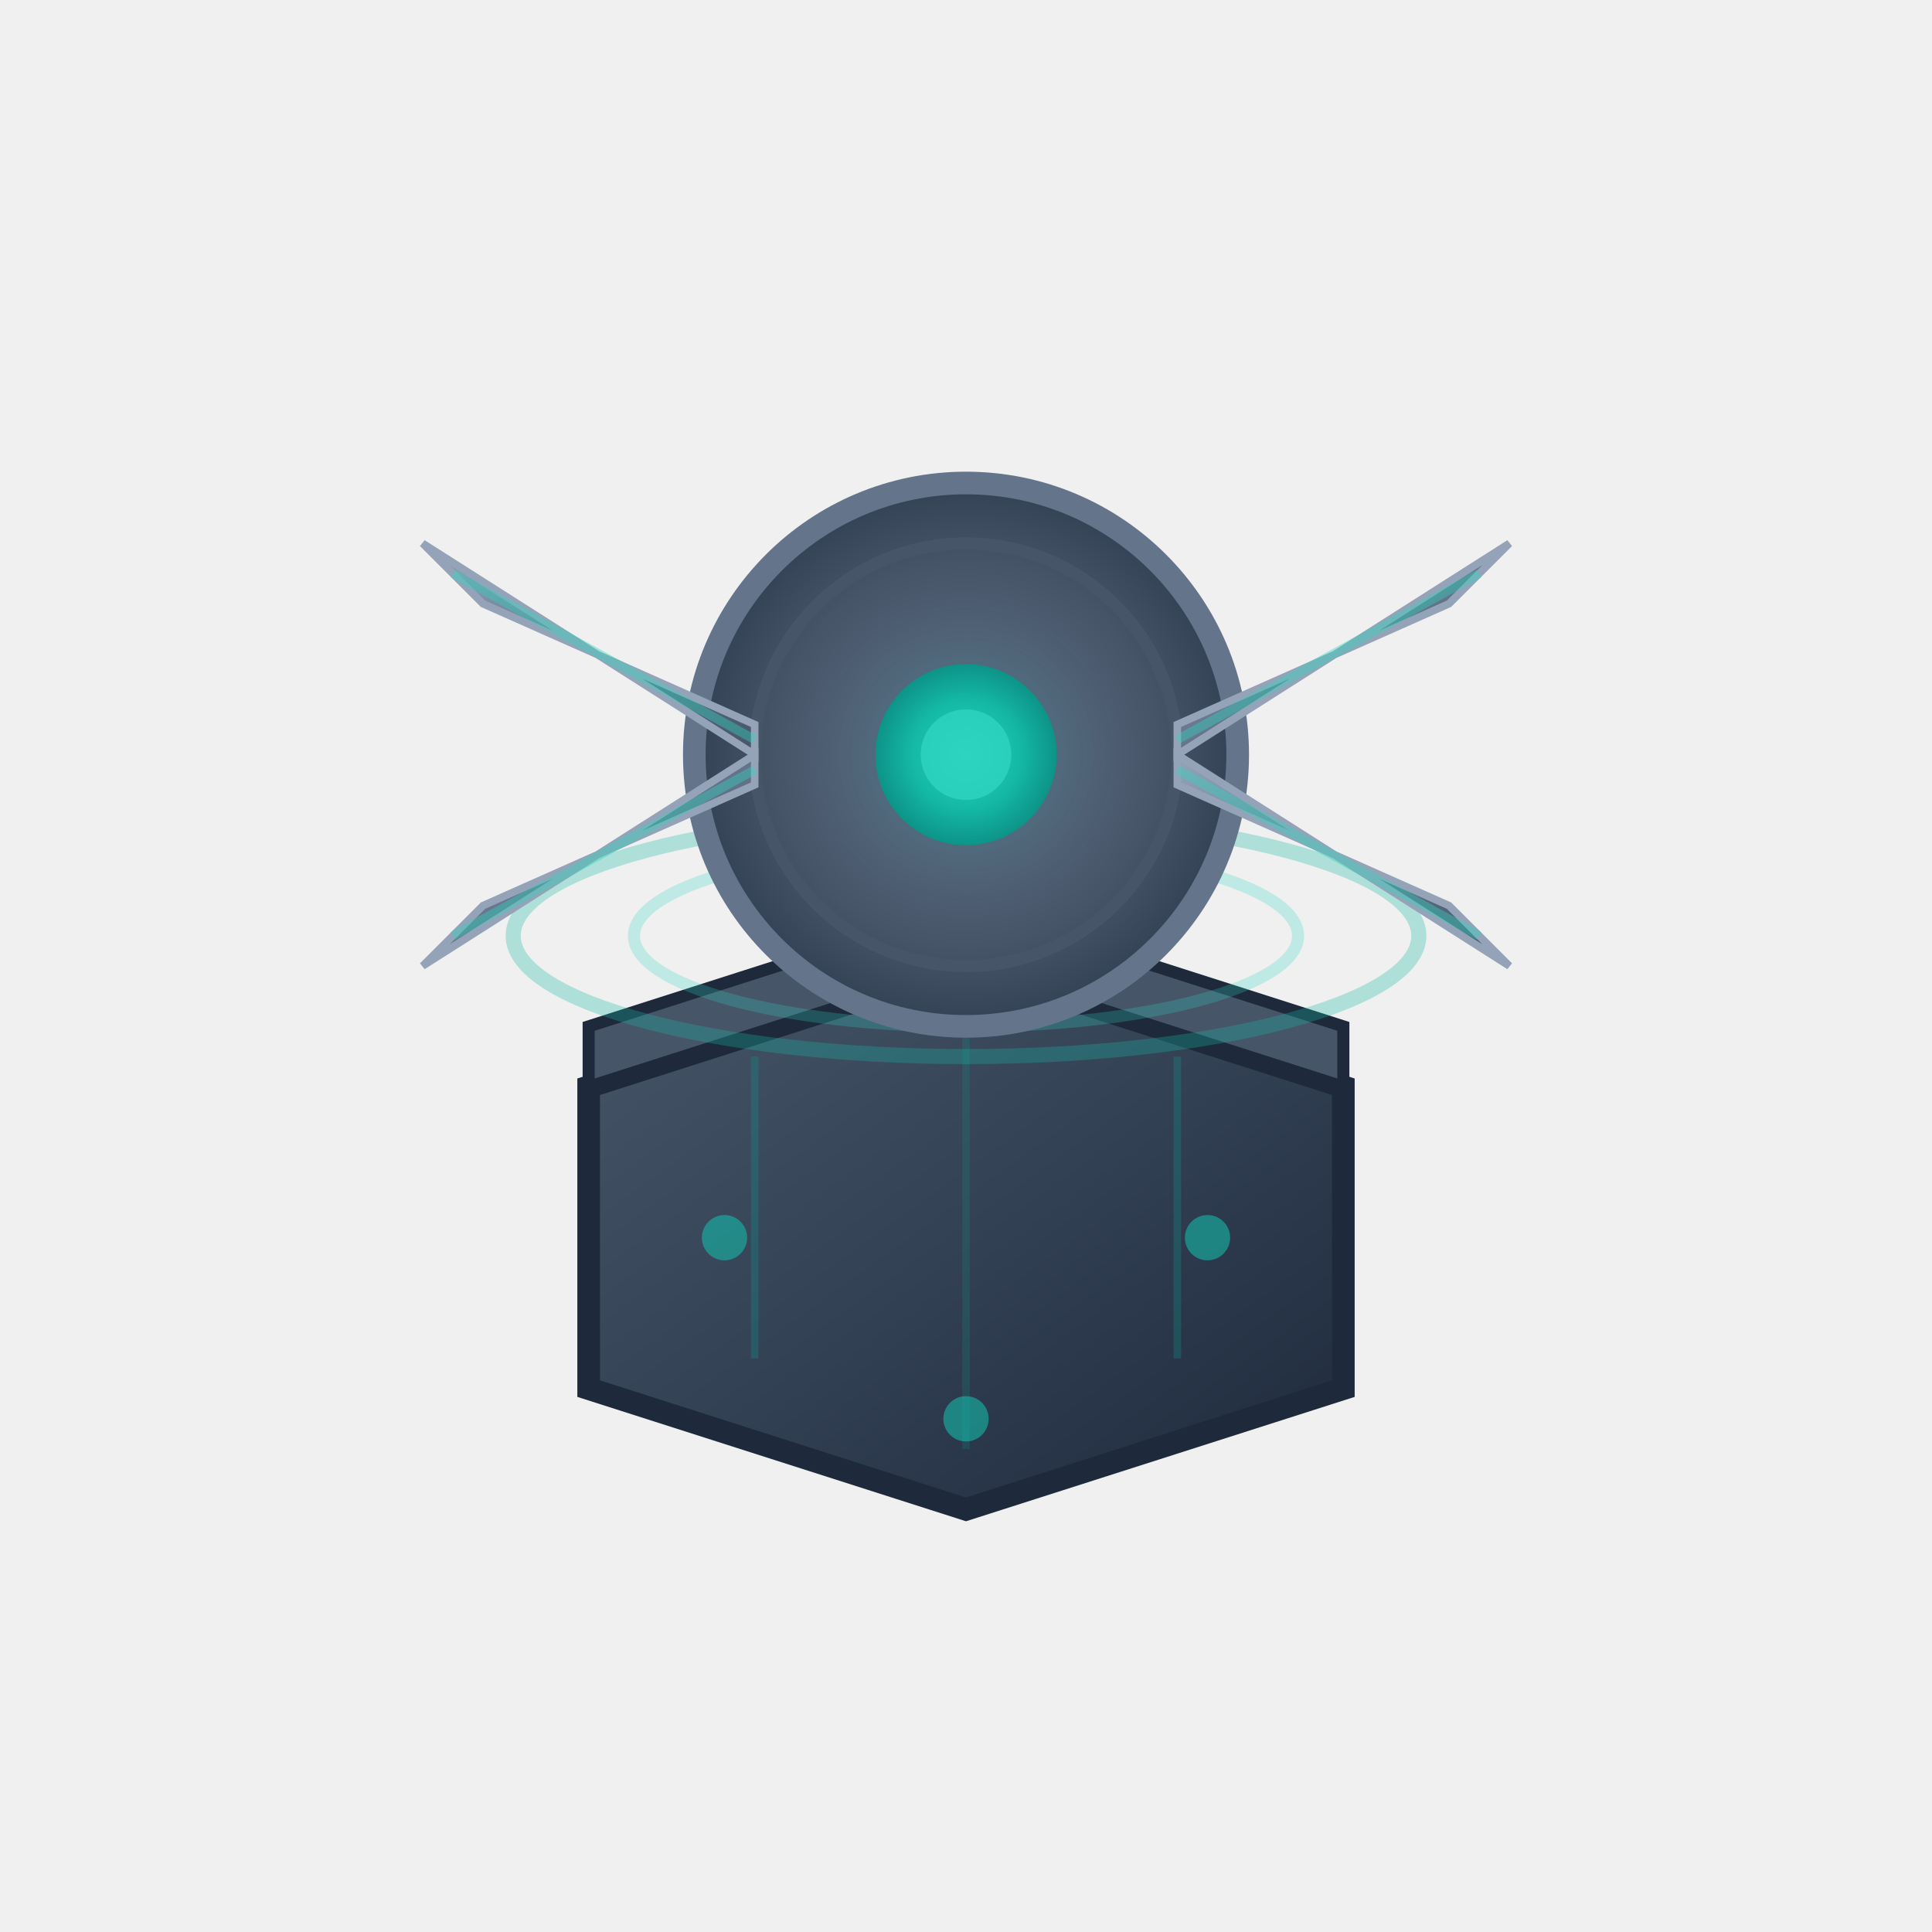
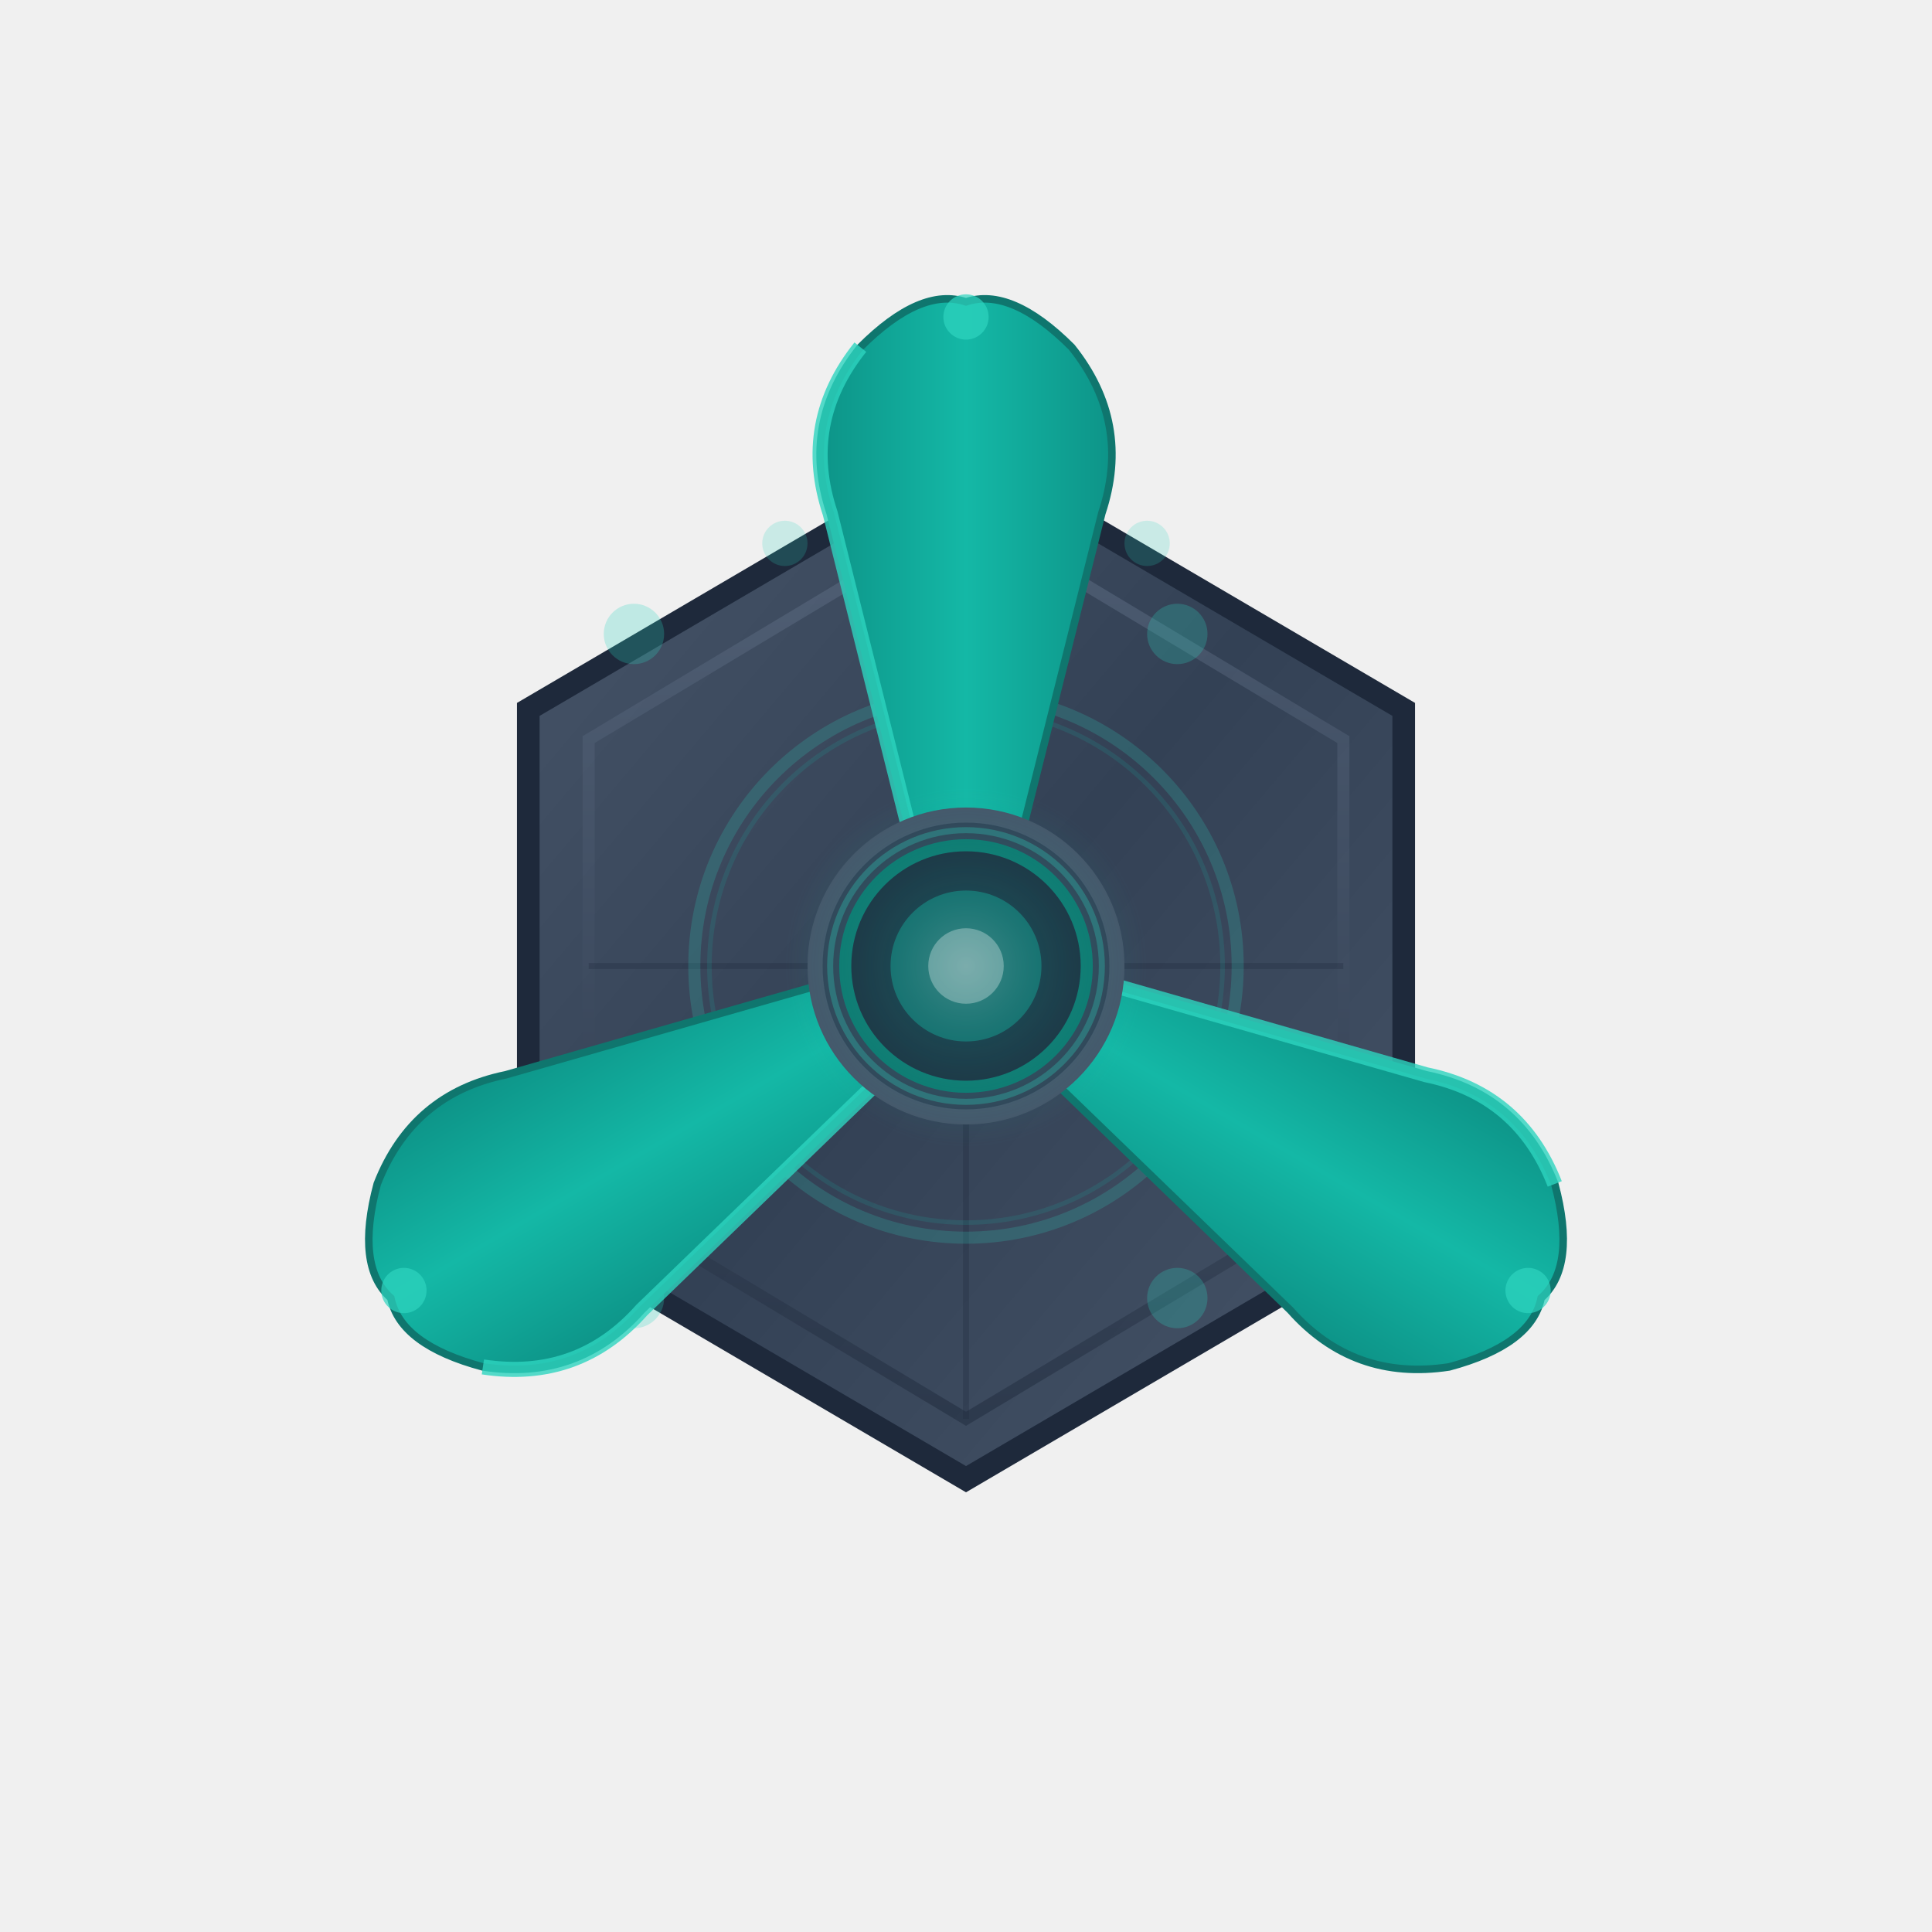
<svg xmlns="http://www.w3.org/2000/svg" viewBox="0 0 128 128">
  <defs>
-     <linearGradient id="base-g" x1="0%" y1="0%" x2="100%" y2="100%">
+     <radialGradient id="coreGlow" cx="50%" cy="50%" r="50%">
+       <stop offset="0%" stop-color="#ffffff" stop-opacity="0.6" />
+       <stop offset="40%" stop-color="#14b8a6" stop-opacity="0.4" />
+       <stop offset="100%" stop-color="#14b8a6" stop-opacity="0" />
+     </radialGradient>
+     <linearGradient id="bladeFill" x1="0%" y1="0%" x2="100%" y2="0%">
+       <stop offset="0%" stop-color="#0d9488" />
+       <stop offset="50%" stop-color="#14b8a6" />
+       <stop offset="100%" stop-color="#0d9488" />
+     </linearGradient>
+     <linearGradient id="edgeGlow" x1="0%" y1="0%" x2="0%" y2="100%">
+       <stop offset="0%" stop-color="#2dd4bf" stop-opacity="0.9" />
+       <stop offset="100%" stop-color="#2dd4bf" stop-opacity="0.2" />
+     </linearGradient>
+     <linearGradient id="baseFill" x1="0%" y1="0%" x2="100%" y2="100%">
      <stop offset="0%" stop-color="#475569" />
      <stop offset="50%" stop-color="#334155" />
-       <stop offset="100%" stop-color="#1e293b" />
-     </linearGradient>
-     <radialGradient id="hub-g" cx="50%" cy="50%" r="50%">
-       <stop offset="0%" stop-color="#64748b" />
-       <stop offset="70%" stop-color="#475569" />
-       <stop offset="100%" stop-color="#334155" />
-     </radialGradient>
-     <radialGradient id="core-g" cx="50%" cy="50%" r="50%">
-       <stop offset="0%" stop-color="#2dd4bf" />
-       <stop offset="60%" stop-color="#14b8a6" />
-       <stop offset="100%" stop-color="#0d9488" />
-     </radialGradient>
-     <radialGradient id="core-glow" cx="50%" cy="50%" r="50%">
-       <stop offset="0%" stop-color="#14b8a6" stop-opacity="0.4" />
-       <stop offset="100%" stop-color="#0d9488" stop-opacity="0" />
-     </radialGradient>
-     <linearGradient id="blade-g" x1="0%" y1="0%" x2="100%" y2="100%">
-       <stop offset="0%" stop-color="#94a3b8" />
-       <stop offset="50%" stop-color="#64748b" />
      <stop offset="100%" stop-color="#475569" />
    </linearGradient>
+     <linearGradient id="hexHighlight" x1="0%" y1="0%" x2="0%" y2="100%">
+       <stop offset="0%" stop-color="#64748b" stop-opacity="0.5" />
+       <stop offset="100%" stop-color="#1e293b" stop-opacity="0.5" />
+     </linearGradient>
  </defs>
-   <polygon points="64,100 89,92 89,72 64,64 39,72 39,92" fill="url(#base-g)" stroke="#1e293b" stroke-width="1.5" />
-   <polygon points="64,64 89,72 89,68 64,60 39,68 39,72" fill="#475569" stroke="#1e293b" stroke-width="0.8" />
-   <line x1="50" y1="70" x2="50" y2="90" stroke="#0d9488" stroke-width="0.5" opacity="0.3" />
-   <line x1="78" y1="70" x2="78" y2="90" stroke="#0d9488" stroke-width="0.5" opacity="0.3" />
-   <line x1="64" y1="66" x2="64" y2="96" stroke="#0d9488" stroke-width="0.5" opacity="0.2" />
-   <ellipse cx="64" cy="62" rx="30" ry="8" fill="none" stroke="#14b8a6" stroke-width="1" opacity="0.3" />
-   <ellipse cx="64" cy="62" rx="22" ry="6" fill="none" stroke="#2dd4bf" stroke-width="0.8" opacity="0.25" />
-   <circle cx="64" cy="50" r="18" fill="url(#hub-g)" stroke="#64748b" stroke-width="1.5" />
-   <circle cx="64" cy="50" r="14" fill="none" stroke="#475569" stroke-width="0.8" />
-   <polygon points="78,50 100,36 96,40 78,48" fill="url(#blade-g)" stroke="#94a3b8" stroke-width="0.5" />
-   <line x1="78" y1="49" x2="98" y2="38" stroke="#2dd4bf" stroke-width="0.6" opacity="0.4" />
-   <polygon points="78,50 100,64 96,60 78,52" fill="url(#blade-g)" stroke="#94a3b8" stroke-width="0.5" />
-   <line x1="78" y1="51" x2="98" y2="62" stroke="#2dd4bf" stroke-width="0.6" opacity="0.4" />
-   <polygon points="50,50 28,64 32,60 50,52" fill="url(#blade-g)" stroke="#94a3b8" stroke-width="0.5" />
-   <line x1="50" y1="51" x2="30" y2="62" stroke="#2dd4bf" stroke-width="0.6" opacity="0.4" />
-   <polygon points="50,50 28,36 32,40 50,48" fill="url(#blade-g)" stroke="#94a3b8" stroke-width="0.5" />
-   <line x1="50" y1="49" x2="30" y2="38" stroke="#2dd4bf" stroke-width="0.6" opacity="0.4" />
-   <circle cx="64" cy="50" r="10" fill="url(#core-glow)" opacity="0.5" />
-   <circle cx="64" cy="50" r="6" fill="url(#core-g)" />
-   <circle cx="64" cy="50" r="3" fill="#2dd4bf" opacity="0.8" />
-   <circle cx="48" cy="82" r="1.5" fill="#14b8a6" opacity="0.6" />
-   <circle cx="80" cy="82" r="1.5" fill="#14b8a6" opacity="0.6" />
-   <circle cx="64" cy="94" r="1.5" fill="#14b8a6" opacity="0.6" />
+   <polygon points="64,30 93,47 93,81 64,98 35,81 35,47" fill="url(#baseFill)" stroke="#1e293b" stroke-width="1.5" />
+   <polygon points="64,34 89,49 89,79 64,94 39,79 39,49" fill="none" stroke="url(#hexHighlight)" stroke-width="0.8" />
+   <line x1="64" y1="34" x2="64" y2="94" stroke="#1e293b" stroke-width="0.4" opacity="0.3" />
+   <line x1="39" y1="64" x2="89" y2="64" stroke="#1e293b" stroke-width="0.4" opacity="0.3" />
+   <circle cx="78" cy="42" r="2" fill="#2dd4bf" opacity="0.25" />
+   <circle cx="78" cy="86" r="2" fill="#2dd4bf" opacity="0.25" />
+   <circle cx="42" cy="86" r="2" fill="#2dd4bf" opacity="0.25" />
+   <circle cx="42" cy="42" r="2" fill="#2dd4bf" opacity="0.25" />
+   <circle cx="52" cy="36" r="1.5" fill="#2dd4bf" opacity="0.2" />
+   <circle cx="76" cy="36" r="1.5" fill="#2dd4bf" opacity="0.2" />
+   <circle cx="64" cy="64" r="18" fill="none" stroke="#2dd4bf" stroke-width="0.8" opacity="0.2" />
+   <circle cx="64" cy="64" r="17" fill="none" stroke="#14b8a6" stroke-width="0.3" opacity="0.15" />
+   <g transform="rotate(0, 64, 64)">
+     <path d="M61,58 Q58,46 55,34 Q53,28 57,23 Q61,19 64,20 Q67,19 71,23 Q75,28 73,34 Q70,46 67,58 Z" fill="url(#bladeFill)" stroke="#0f766e" stroke-width="0.5" />
+     <path d="M57,23 Q53,28 55,34 Q58,46 61,58" fill="none" stroke="#2dd4bf" stroke-width="1" opacity="0.8" />
+     <circle cx="64" cy="21" r="1.5" fill="#2dd4bf" opacity="0.7" />
+   </g>
+   <g transform="rotate(120, 64, 64)">
+     <path d="M61,58 Q58,46 55,34 Q53,28 57,23 Q61,19 64,20 Q67,19 71,23 Q75,28 73,34 Q70,46 67,58 Z" fill="url(#bladeFill)" stroke="#0f766e" stroke-width="0.5" />
+     <path d="M57,23 Q53,28 55,34 Q58,46 61,58" fill="none" stroke="#2dd4bf" stroke-width="1" opacity="0.8" />
+     <circle cx="64" cy="21" r="1.5" fill="#2dd4bf" opacity="0.7" />
+   </g>
+   <g transform="rotate(240, 64, 64)">
+     <path d="M61,58 Q58,46 55,34 Q53,28 57,23 Q61,19 64,20 Q67,19 71,23 Q75,28 73,34 Q70,46 67,58 Z" fill="url(#bladeFill)" stroke="#0f766e" stroke-width="0.5" />
+     <path d="M57,23 Q53,28 55,34 Q58,46 61,58" fill="none" stroke="#2dd4bf" stroke-width="1" opacity="0.8" />
+     <circle cx="64" cy="21" r="1.5" fill="#2dd4bf" opacity="0.7" />
+   </g>
+   <circle cx="64" cy="64" r="10" fill="#334155" stroke="#475569" stroke-width="1" />
+   <circle cx="64" cy="64" r="8" fill="#1e293b" stroke="#0f766e" stroke-width="0.8" />
+   <circle cx="64" cy="64" r="12" fill="url(#coreGlow)" opacity="0.5" />
+   <circle cx="64" cy="64" r="5" fill="#14b8a6" opacity="0.4" />
+   <circle cx="64" cy="64" r="2.5" fill="#ffffff" opacity="0.3" />
+   <circle cx="64" cy="64" r="9" fill="none" stroke="#2dd4bf" stroke-width="0.4" opacity="0.3" />
</svg>
